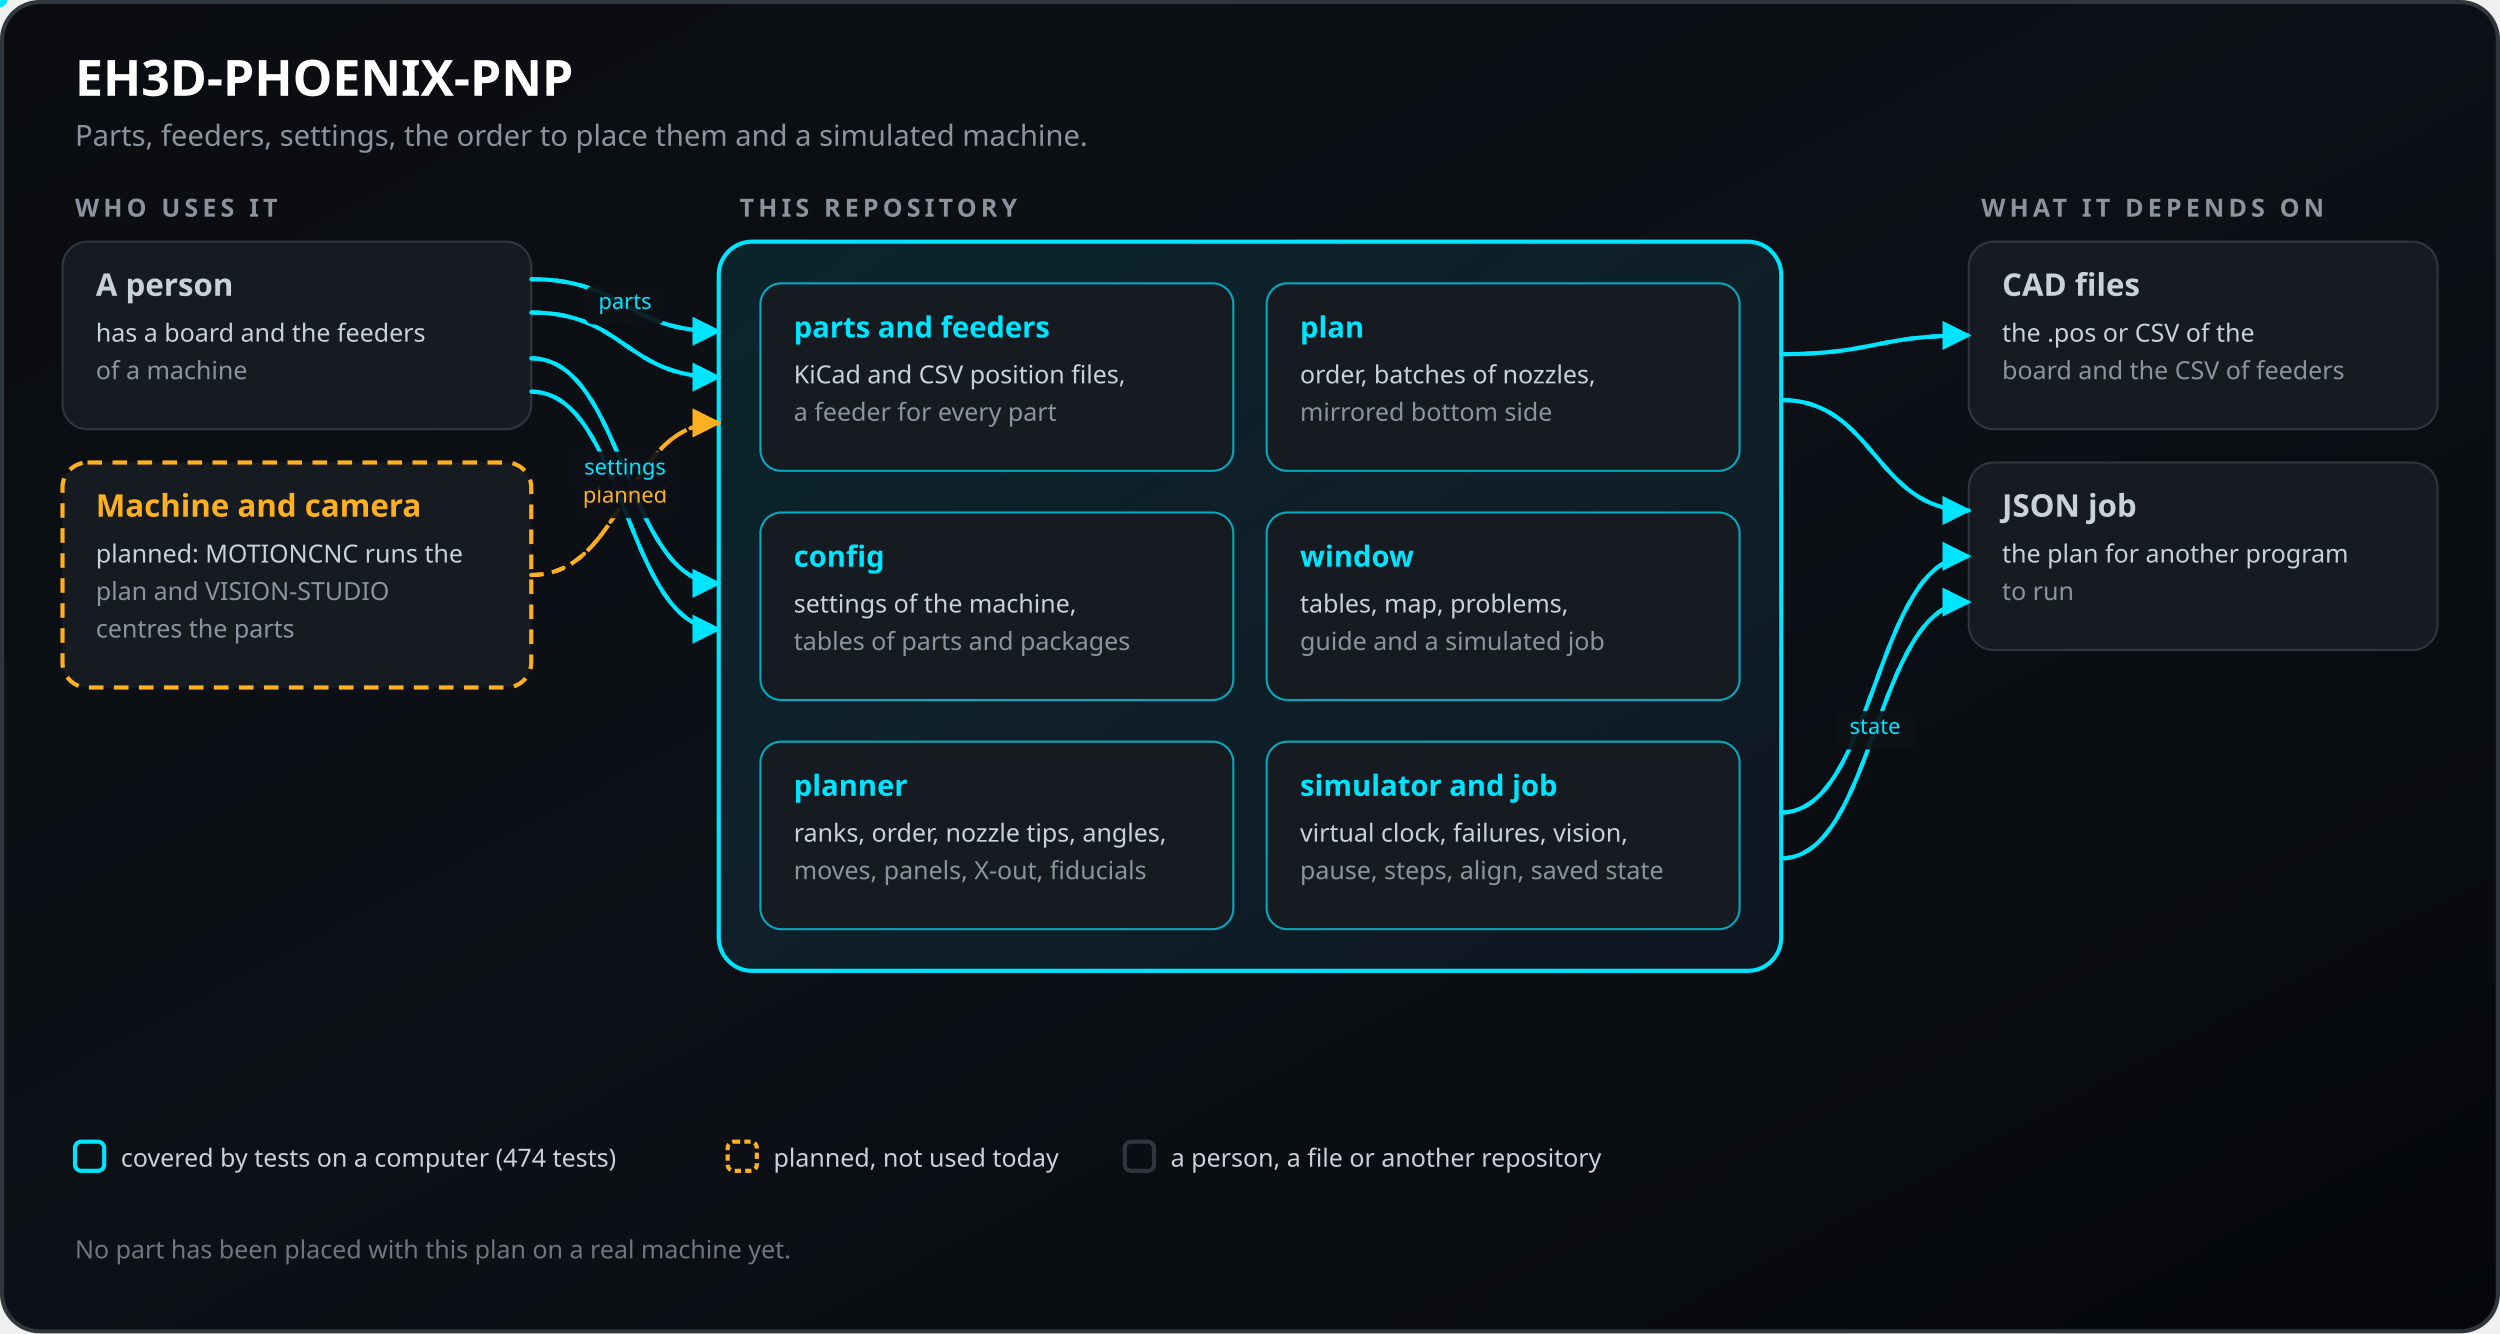
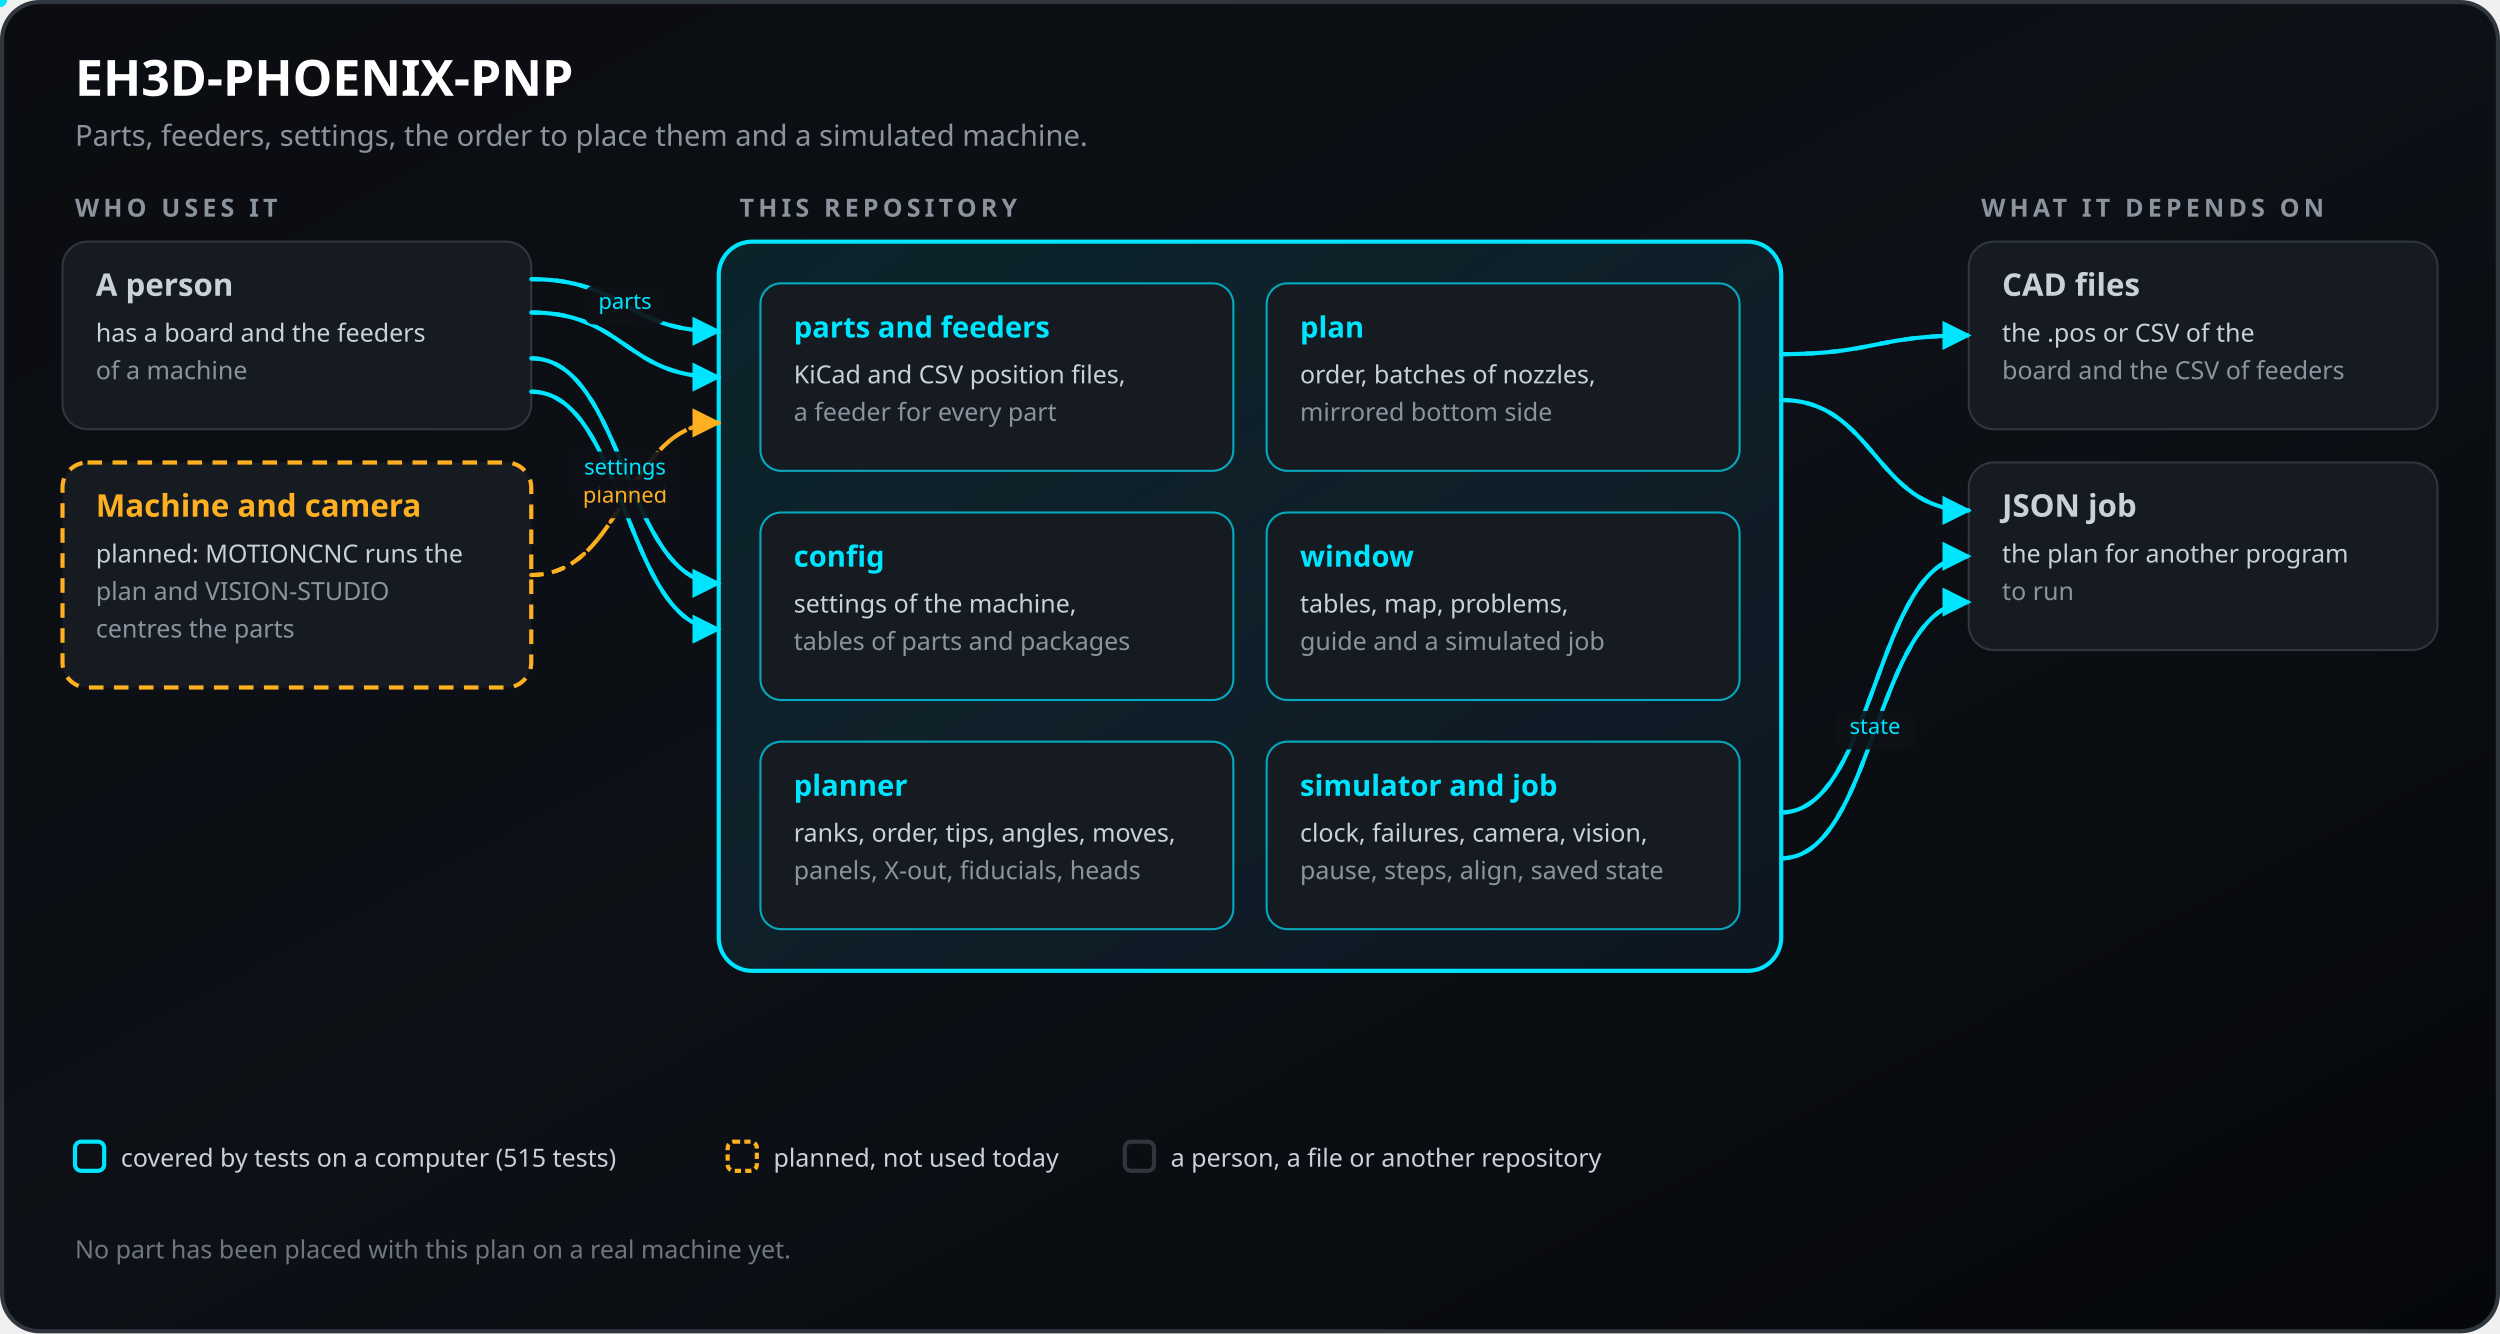
<svg xmlns="http://www.w3.org/2000/svg" viewBox="0 0 1200 640" width="1200" height="640" role="img" aria-labelledby="t d" font-family="'Segoe UI','Noto Sans','Noto Sans CJK SC','Microsoft YaHei','Yu Gothic','Helvetica Neue',Helvetica,Arial,sans-serif">
  <defs>
    <linearGradient id="bg" x1="0" y1="0" x2="1" y2="1">
      <stop offset="0" stop-color="#0A0C10" />
      <stop offset="0.5" stop-color="#0D1117" />
      <stop offset="1" stop-color="#05070A" />
    </linearGradient>
    <linearGradient id="card" x1="0" y1="0" x2="1" y2="1">
      <stop offset="0" stop-color="#121821" />
      <stop offset="1" stop-color="#0B0F15" />
    </linearGradient>
    <linearGradient id="line" x1="0" y1="0" x2="1" y2="0">
      <stop offset="0" stop-color="#00E5FF" />
      <stop offset="1" stop-color="#FF0055" />
    </linearGradient>
    <filter id="glow" x="-50%" y="-50%" width="200%" height="200%">
      <feGaussianBlur stdDeviation="3" result="b" />
      <feMerge>
        <feMergeNode in="b" />
        <feMergeNode in="SourceGraphic" />
      </feMerge>
    </filter>
    <linearGradient id="svc" x1="0" y1="0" x2="1" y2="1">
      <stop offset="0" stop-color="#00E5FF" stop-opacity="0.10" />
      <stop offset="1" stop-color="#4DA3FF" stop-opacity="0.06" />
    </linearGradient>
    <marker id="m00E5FF" viewBox="0 0 10 10" refX="9" refY="5" markerWidth="7" markerHeight="7" orient="auto-start-reverse">
      <path d="M0 0L10 5L0 10z" fill="#00E5FF" />
    </marker>
    <marker id="mFFB020" viewBox="0 0 10 10" refX="9" refY="5" markerWidth="7" markerHeight="7" orient="auto-start-reverse">
      <path d="M0 0L10 5L0 10z" fill="#FFB020" />
    </marker>
    <marker id="m30363D" viewBox="0 0 10 10" refX="9" refY="5" markerWidth="7" markerHeight="7" orient="auto-start-reverse">
      <path d="M0 0L10 5L0 10z" fill="#8B949E" />
    </marker>
  </defs>
  <rect x="1" y="1" width="1198" height="638" rx="18" fill="url(#bg)" stroke="#30363D" stroke-width="2" />
  <text x="36" y="46" font-family="'Segoe UI','Noto Sans','Noto Sans CJK SC','Microsoft YaHei','Yu Gothic','Helvetica Neue',Helvetica,Arial,sans-serif" font-size="24" font-weight="700" fill="#FFFFFF" text-anchor="start">EH3D-PHOENIX-PNP</text>
  <text x="36" y="70" font-family="'Segoe UI','Noto Sans','Noto Sans CJK SC','Microsoft YaHei','Yu Gothic','Helvetica Neue',Helvetica,Arial,sans-serif" font-size="14" font-weight="400" fill="#8B949E" text-anchor="start">Parts, feeders, settings, the order to place them and a simulated machine.</text>
  <text x="36" y="104" font-family="'Segoe UI','Noto Sans','Noto Sans CJK SC','Microsoft YaHei','Yu Gothic','Helvetica Neue',Helvetica,Arial,sans-serif" font-size="12" font-weight="700" fill="#8B949E" text-anchor="start" letter-spacing="2">WHO USES IT</text>
  <text x="355" y="104" font-family="'Segoe UI','Noto Sans','Noto Sans CJK SC','Microsoft YaHei','Yu Gothic','Helvetica Neue',Helvetica,Arial,sans-serif" font-size="12" font-weight="700" fill="#8B949E" text-anchor="start" letter-spacing="2">THIS REPOSITORY</text>
  <text x="951" y="104" font-family="'Segoe UI','Noto Sans','Noto Sans CJK SC','Microsoft YaHei','Yu Gothic','Helvetica Neue',Helvetica,Arial,sans-serif" font-size="12" font-weight="700" fill="#8B949E" text-anchor="start" letter-spacing="2">WHAT IT DEPENDS ON</text>
  <rect x="345" y="116" width="510" height="350" rx="16" fill="url(#svc)" stroke="#00E5FF" stroke-width="2">
    <animate attributeName="stroke-opacity" values="0.55;1;0.55" dur="4s" repeatCount="indefinite" />
  </rect>
  <rect x="30" y="116" width="225" height="90" rx="12" fill="#161B22" stroke="#30363D" stroke-width="1" />
  <text x="46" y="142" font-family="'Segoe UI','Noto Sans','Noto Sans CJK SC','Microsoft YaHei','Yu Gothic','Helvetica Neue',Helvetica,Arial,sans-serif" font-size="15" font-weight="700" fill="#C9D1D9" text-anchor="start">A person</text>
  <text x="46" y="164" font-family="'Segoe UI','Noto Sans','Noto Sans CJK SC','Microsoft YaHei','Yu Gothic','Helvetica Neue',Helvetica,Arial,sans-serif" font-size="12" font-weight="400" fill="#C9D1D9" text-anchor="start">has a board and the feeders</text>
  <text x="46" y="182" font-family="'Segoe UI','Noto Sans','Noto Sans CJK SC','Microsoft YaHei','Yu Gothic','Helvetica Neue',Helvetica,Arial,sans-serif" font-size="12" font-weight="400" fill="#8B949E" text-anchor="start">of a machine</text>
  <rect x="30" y="222" width="225" height="108" rx="12" fill="#161B22" stroke="#FFB020" stroke-width="2" stroke-dasharray="7 5">
    <animate attributeName="stroke-dashoffset" from="0" to="-24" dur="3s" repeatCount="indefinite" />
  </rect>
  <text x="46" y="248" font-family="'Segoe UI','Noto Sans','Noto Sans CJK SC','Microsoft YaHei','Yu Gothic','Helvetica Neue',Helvetica,Arial,sans-serif" font-size="15" font-weight="700" fill="#FFB020" text-anchor="start">Machine and camera</text>
  <text x="46" y="270" font-family="'Segoe UI','Noto Sans','Noto Sans CJK SC','Microsoft YaHei','Yu Gothic','Helvetica Neue',Helvetica,Arial,sans-serif" font-size="12" font-weight="400" fill="#C9D1D9" text-anchor="start">planned: MOTIONCNC runs the</text>
  <text x="46" y="288" font-family="'Segoe UI','Noto Sans','Noto Sans CJK SC','Microsoft YaHei','Yu Gothic','Helvetica Neue',Helvetica,Arial,sans-serif" font-size="12" font-weight="400" fill="#8B949E" text-anchor="start">plan and VISION-STUDIO</text>
  <text x="46" y="306" font-family="'Segoe UI','Noto Sans','Noto Sans CJK SC','Microsoft YaHei','Yu Gothic','Helvetica Neue',Helvetica,Arial,sans-serif" font-size="12" font-weight="400" fill="#8B949E" text-anchor="start">centres the parts</text>
  <rect x="365" y="136" width="227" height="90" rx="10" fill="#161B22" stroke="#00E5FF" stroke-width="1" stroke-opacity="0.7">
    <animate attributeName="stroke-opacity" values="0.45;1;0.45;0.45" keyTimes="0;0.08;0.2;1" dur="6s" begin="0s" repeatCount="indefinite" />
    <animate attributeName="stroke-width" values="1;2.4;1;1" keyTimes="0;0.08;0.2;1" dur="6s" begin="0s" repeatCount="indefinite" />
  </rect>
  <text x="381" y="162" font-family="'Segoe UI','Noto Sans','Noto Sans CJK SC','Microsoft YaHei','Yu Gothic','Helvetica Neue',Helvetica,Arial,sans-serif" font-size="14" font-weight="700" fill="#00E5FF" text-anchor="start">parts and feeders</text>
  <text x="381" y="184" font-family="'Segoe UI','Noto Sans','Noto Sans CJK SC','Microsoft YaHei','Yu Gothic','Helvetica Neue',Helvetica,Arial,sans-serif" font-size="12" font-weight="400" fill="#C9D1D9" text-anchor="start">KiCad and CSV position files,</text>
  <text x="381" y="202" font-family="'Segoe UI','Noto Sans','Noto Sans CJK SC','Microsoft YaHei','Yu Gothic','Helvetica Neue',Helvetica,Arial,sans-serif" font-size="12" font-weight="400" fill="#8B949E" text-anchor="start">a feeder for every part</text>
  <rect x="608" y="136" width="227" height="90" rx="10" fill="#161B22" stroke="#00E5FF" stroke-width="1" stroke-opacity="0.7">
    <animate attributeName="stroke-opacity" values="0.45;1;0.45;0.45" keyTimes="0;0.08;0.2;1" dur="6s" begin="1s" repeatCount="indefinite" />
    <animate attributeName="stroke-width" values="1;2.4;1;1" keyTimes="0;0.08;0.2;1" dur="6s" begin="1s" repeatCount="indefinite" />
  </rect>
  <text x="624" y="162" font-family="'Segoe UI','Noto Sans','Noto Sans CJK SC','Microsoft YaHei','Yu Gothic','Helvetica Neue',Helvetica,Arial,sans-serif" font-size="14" font-weight="700" fill="#00E5FF" text-anchor="start">plan</text>
  <text x="624" y="184" font-family="'Segoe UI','Noto Sans','Noto Sans CJK SC','Microsoft YaHei','Yu Gothic','Helvetica Neue',Helvetica,Arial,sans-serif" font-size="12" font-weight="400" fill="#C9D1D9" text-anchor="start">order, batches of nozzles,</text>
  <text x="624" y="202" font-family="'Segoe UI','Noto Sans','Noto Sans CJK SC','Microsoft YaHei','Yu Gothic','Helvetica Neue',Helvetica,Arial,sans-serif" font-size="12" font-weight="400" fill="#8B949E" text-anchor="start">mirrored bottom side</text>
  <rect x="365" y="246" width="227" height="90" rx="10" fill="#161B22" stroke="#00E5FF" stroke-width="1" stroke-opacity="0.7">
    <animate attributeName="stroke-opacity" values="0.45;1;0.45;0.45" keyTimes="0;0.08;0.2;1" dur="6s" begin="2s" repeatCount="indefinite" />
    <animate attributeName="stroke-width" values="1;2.4;1;1" keyTimes="0;0.08;0.2;1" dur="6s" begin="2s" repeatCount="indefinite" />
  </rect>
  <text x="381" y="272" font-family="'Segoe UI','Noto Sans','Noto Sans CJK SC','Microsoft YaHei','Yu Gothic','Helvetica Neue',Helvetica,Arial,sans-serif" font-size="14" font-weight="700" fill="#00E5FF" text-anchor="start">config</text>
  <text x="381" y="294" font-family="'Segoe UI','Noto Sans','Noto Sans CJK SC','Microsoft YaHei','Yu Gothic','Helvetica Neue',Helvetica,Arial,sans-serif" font-size="12" font-weight="400" fill="#C9D1D9" text-anchor="start">settings of the machine,</text>
  <text x="381" y="312" font-family="'Segoe UI','Noto Sans','Noto Sans CJK SC','Microsoft YaHei','Yu Gothic','Helvetica Neue',Helvetica,Arial,sans-serif" font-size="12" font-weight="400" fill="#8B949E" text-anchor="start">tables of parts and packages</text>
  <rect x="608" y="246" width="227" height="90" rx="10" fill="#161B22" stroke="#00E5FF" stroke-width="1" stroke-opacity="0.7">
    <animate attributeName="stroke-opacity" values="0.45;1;0.45;0.45" keyTimes="0;0.08;0.2;1" dur="6s" begin="3s" repeatCount="indefinite" />
    <animate attributeName="stroke-width" values="1;2.4;1;1" keyTimes="0;0.08;0.2;1" dur="6s" begin="3s" repeatCount="indefinite" />
  </rect>
  <text x="624" y="272" font-family="'Segoe UI','Noto Sans','Noto Sans CJK SC','Microsoft YaHei','Yu Gothic','Helvetica Neue',Helvetica,Arial,sans-serif" font-size="14" font-weight="700" fill="#00E5FF" text-anchor="start">window</text>
  <text x="624" y="294" font-family="'Segoe UI','Noto Sans','Noto Sans CJK SC','Microsoft YaHei','Yu Gothic','Helvetica Neue',Helvetica,Arial,sans-serif" font-size="12" font-weight="400" fill="#C9D1D9" text-anchor="start">tables, map, problems,</text>
  <text x="624" y="312" font-family="'Segoe UI','Noto Sans','Noto Sans CJK SC','Microsoft YaHei','Yu Gothic','Helvetica Neue',Helvetica,Arial,sans-serif" font-size="12" font-weight="400" fill="#8B949E" text-anchor="start">guide and a simulated job</text>
  <rect x="365" y="356" width="227" height="90" rx="10" fill="#161B22" stroke="#00E5FF" stroke-width="1" stroke-opacity="0.7">
    <animate attributeName="stroke-opacity" values="0.45;1;0.45;0.45" keyTimes="0;0.08;0.2;1" dur="6s" begin="4s" repeatCount="indefinite" />
    <animate attributeName="stroke-width" values="1;2.4;1;1" keyTimes="0;0.08;0.2;1" dur="6s" begin="4s" repeatCount="indefinite" />
  </rect>
  <text x="381" y="382" font-family="'Segoe UI','Noto Sans','Noto Sans CJK SC','Microsoft YaHei','Yu Gothic','Helvetica Neue',Helvetica,Arial,sans-serif" font-size="14" font-weight="700" fill="#00E5FF" text-anchor="start">planner</text>
-   <text x="381" y="404" font-family="'Segoe UI','Noto Sans','Noto Sans CJK SC','Microsoft YaHei','Yu Gothic','Helvetica Neue',Helvetica,Arial,sans-serif" font-size="12" font-weight="400" fill="#C9D1D9" text-anchor="start">ranks, order, nozzle tips, angles,</text>
-   <text x="381" y="422" font-family="'Segoe UI','Noto Sans','Noto Sans CJK SC','Microsoft YaHei','Yu Gothic','Helvetica Neue',Helvetica,Arial,sans-serif" font-size="12" font-weight="400" fill="#8B949E" text-anchor="start">moves, panels, X-out, fiducials</text>
+   <text x="381" y="404" font-family="'Segoe UI','Noto Sans','Noto Sans CJK SC','Microsoft YaHei','Yu Gothic','Helvetica Neue',Helvetica,Arial,sans-serif" font-size="12" font-weight="400" fill="#C9D1D9" text-anchor="start">ranks, order, tips, angles, moves,</text>
+   <text x="381" y="422" font-family="'Segoe UI','Noto Sans','Noto Sans CJK SC','Microsoft YaHei','Yu Gothic','Helvetica Neue',Helvetica,Arial,sans-serif" font-size="12" font-weight="400" fill="#8B949E" text-anchor="start">panels, X-out, fiducials, heads</text>
  <rect x="608" y="356" width="227" height="90" rx="10" fill="#161B22" stroke="#00E5FF" stroke-width="1" stroke-opacity="0.7">
    <animate attributeName="stroke-opacity" values="0.45;1;0.45;0.45" keyTimes="0;0.08;0.2;1" dur="6s" begin="5s" repeatCount="indefinite" />
    <animate attributeName="stroke-width" values="1;2.4;1;1" keyTimes="0;0.08;0.2;1" dur="6s" begin="5s" repeatCount="indefinite" />
  </rect>
  <text x="624" y="382" font-family="'Segoe UI','Noto Sans','Noto Sans CJK SC','Microsoft YaHei','Yu Gothic','Helvetica Neue',Helvetica,Arial,sans-serif" font-size="14" font-weight="700" fill="#00E5FF" text-anchor="start">simulator and job</text>
-   <text x="624" y="404" font-family="'Segoe UI','Noto Sans','Noto Sans CJK SC','Microsoft YaHei','Yu Gothic','Helvetica Neue',Helvetica,Arial,sans-serif" font-size="12" font-weight="400" fill="#C9D1D9" text-anchor="start">virtual clock, failures, vision,</text>
+   <text x="624" y="404" font-family="'Segoe UI','Noto Sans','Noto Sans CJK SC','Microsoft YaHei','Yu Gothic','Helvetica Neue',Helvetica,Arial,sans-serif" font-size="12" font-weight="400" fill="#C9D1D9" text-anchor="start">clock, failures, camera, vision,</text>
  <text x="624" y="422" font-family="'Segoe UI','Noto Sans','Noto Sans CJK SC','Microsoft YaHei','Yu Gothic','Helvetica Neue',Helvetica,Arial,sans-serif" font-size="12" font-weight="400" fill="#8B949E" text-anchor="start">pause, steps, align, saved state</text>
  <rect x="945" y="116" width="225" height="90" rx="12" fill="#161B22" stroke="#30363D" stroke-width="1" />
  <text x="961" y="142" font-family="'Segoe UI','Noto Sans','Noto Sans CJK SC','Microsoft YaHei','Yu Gothic','Helvetica Neue',Helvetica,Arial,sans-serif" font-size="15" font-weight="700" fill="#C9D1D9" text-anchor="start">CAD files</text>
  <text x="961" y="164" font-family="'Segoe UI','Noto Sans','Noto Sans CJK SC','Microsoft YaHei','Yu Gothic','Helvetica Neue',Helvetica,Arial,sans-serif" font-size="12" font-weight="400" fill="#C9D1D9" text-anchor="start">the .pos or CSV of the</text>
  <text x="961" y="182" font-family="'Segoe UI','Noto Sans','Noto Sans CJK SC','Microsoft YaHei','Yu Gothic','Helvetica Neue',Helvetica,Arial,sans-serif" font-size="12" font-weight="400" fill="#8B949E" text-anchor="start">board and the CSV of feeders</text>
  <rect x="945" y="222" width="225" height="90" rx="12" fill="#161B22" stroke="#30363D" stroke-width="1" />
  <text x="961" y="248" font-family="'Segoe UI','Noto Sans','Noto Sans CJK SC','Microsoft YaHei','Yu Gothic','Helvetica Neue',Helvetica,Arial,sans-serif" font-size="15" font-weight="700" fill="#C9D1D9" text-anchor="start">JSON job</text>
  <text x="961" y="270" font-family="'Segoe UI','Noto Sans','Noto Sans CJK SC','Microsoft YaHei','Yu Gothic','Helvetica Neue',Helvetica,Arial,sans-serif" font-size="12" font-weight="400" fill="#C9D1D9" text-anchor="start">the plan for another program</text>
  <text x="961" y="288" font-family="'Segoe UI','Noto Sans','Noto Sans CJK SC','Microsoft YaHei','Yu Gothic','Helvetica Neue',Helvetica,Arial,sans-serif" font-size="12" font-weight="400" fill="#8B949E" text-anchor="start">to run</text>
  <path id="p0" d="M255 134 C300 134 300 159 345 159" stroke="#00E5FF" stroke-width="2" fill="none" marker-end="url(#m00E5FF)" />
  <path d="M255 134 C300 134 300 159 345 159" stroke="#00E5FF" stroke-width="2" fill="none" stroke-linecap="round" stroke-dasharray="4 8" opacity="0.95">
    <animate attributeName="stroke-dashoffset" from="0" to="-24" dur="1.2s" repeatCount="indefinite" />
  </path>
  <circle r="3.2" fill="#00E5FF">
    <animateMotion dur="1.8s" begin="0.00s" repeatCount="indefinite">
      <mpath href="#p0" />
    </animateMotion>
    <animate attributeName="opacity" values="0;1;1;0" keyTimes="0;0.15;0.85;1" dur="1.8s" begin="0.00s" repeatCount="indefinite" />
  </circle>
  <path id="p1" d="M255 150 C300 150 300 181 345 181" stroke="#00E5FF" stroke-width="2" fill="none" marker-end="url(#m00E5FF)" />
  <path d="M255 150 C300 150 300 181 345 181" stroke="#00E5FF" stroke-width="2" fill="none" stroke-linecap="round" stroke-dasharray="4 8" opacity="0.95">
    <animate attributeName="stroke-dashoffset" from="0" to="-24" dur="1.2s" repeatCount="indefinite" />
  </path>
  <circle r="3.2" fill="#00E5FF">
    <animateMotion dur="1.8s" begin="0.35s" repeatCount="indefinite">
      <mpath href="#p1" />
    </animateMotion>
    <animate attributeName="opacity" values="0;1;1;0" keyTimes="0;0.15;0.85;1" dur="1.8s" begin="0.35s" repeatCount="indefinite" />
  </circle>
  <path id="p2" d="M255 276 C300 276 300 203 345 203" stroke="#FFB020" stroke-width="2" fill="none" stroke-dasharray="6 4" marker-end="url(#mFFB020)" />
  <path d="M255 276 C300 276 300 203 345 203" stroke="#FFB020" stroke-width="2" fill="none" stroke-linecap="round" stroke-dasharray="4 8" opacity="0.95">
    <animate attributeName="stroke-dashoffset" from="0" to="-24" dur="1.2s" repeatCount="indefinite" />
  </path>
  <circle r="3.2" fill="#FFB020">
    <animateMotion dur="1.8s" begin="0.70s" repeatCount="indefinite">
      <mpath href="#p2" />
    </animateMotion>
    <animate attributeName="opacity" values="0;1;1;0" keyTimes="0;0.15;0.85;1" dur="1.8s" begin="0.70s" repeatCount="indefinite" />
  </circle>
  <path id="p3" d="M855 170 C900 170 900 161 945 161" stroke="#00E5FF" stroke-width="2" fill="none" marker-end="url(#m00E5FF)" />
  <path d="M855 170 C900 170 900 161 945 161" stroke="#00E5FF" stroke-width="2" fill="none" stroke-linecap="round" stroke-dasharray="4 8" opacity="0.95">
    <animate attributeName="stroke-dashoffset" from="0" to="-24" dur="1.2s" repeatCount="indefinite" />
  </path>
  <circle r="3.2" fill="#00E5FF">
    <animateMotion dur="1.8s" begin="1.05s" repeatCount="indefinite">
      <mpath href="#p3" />
    </animateMotion>
    <animate attributeName="opacity" values="0;1;1;0" keyTimes="0;0.15;0.85;1" dur="1.8s" begin="1.05s" repeatCount="indefinite" />
  </circle>
  <path id="p4" d="M855 192 C900 192 900 245 945 245" stroke="#00E5FF" stroke-width="2" fill="none" marker-end="url(#m00E5FF)" />
  <path d="M855 192 C900 192 900 245 945 245" stroke="#00E5FF" stroke-width="2" fill="none" stroke-linecap="round" stroke-dasharray="4 8" opacity="0.95">
    <animate attributeName="stroke-dashoffset" from="0" to="-24" dur="1.2s" repeatCount="indefinite" />
  </path>
  <circle r="3.2" fill="#00E5FF">
    <animateMotion dur="1.8s" begin="1.40s" repeatCount="indefinite">
      <mpath href="#p4" />
    </animateMotion>
    <animate attributeName="opacity" values="0;1;1;0" keyTimes="0;0.15;0.85;1" dur="1.8s" begin="1.40s" repeatCount="indefinite" />
  </circle>
  <path id="p5" d="M255 172 C300 172 300 280 345 280" stroke="#00E5FF" stroke-width="2" fill="none" marker-end="url(#m00E5FF)" />
  <path d="M255 172 C300 172 300 280 345 280" stroke="#00E5FF" stroke-width="2" fill="none" stroke-linecap="round" stroke-dasharray="4 8" opacity="0.95">
    <animate attributeName="stroke-dashoffset" from="0" to="-24" dur="1.2s" repeatCount="indefinite" />
  </path>
  <circle r="3.2" fill="#00E5FF">
    <animateMotion dur="1.8s" begin="1.75s" repeatCount="indefinite">
      <mpath href="#p5" />
    </animateMotion>
    <animate attributeName="opacity" values="0;1;1;0" keyTimes="0;0.15;0.85;1" dur="1.8s" begin="1.75s" repeatCount="indefinite" />
  </circle>
  <path id="p6" d="M855 390 C900 390 900 267 945 267" stroke="#00E5FF" stroke-width="2" fill="none" marker-end="url(#m00E5FF)" />
  <path d="M855 390 C900 390 900 267 945 267" stroke="#00E5FF" stroke-width="2" fill="none" stroke-linecap="round" stroke-dasharray="4 8" opacity="0.95">
    <animate attributeName="stroke-dashoffset" from="0" to="-24" dur="1.2s" repeatCount="indefinite" />
  </path>
  <circle r="3.2" fill="#00E5FF">
    <animateMotion dur="1.8s" begin="2.10s" repeatCount="indefinite">
      <mpath href="#p6" />
    </animateMotion>
    <animate attributeName="opacity" values="0;1;1;0" keyTimes="0;0.15;0.85;1" dur="1.8s" begin="2.10s" repeatCount="indefinite" />
  </circle>
  <path id="p7" d="M855 412 C900 412 900 289 945 289" stroke="#00E5FF" stroke-width="2" fill="none" marker-end="url(#m00E5FF)" />
  <path d="M855 412 C900 412 900 289 945 289" stroke="#00E5FF" stroke-width="2" fill="none" stroke-linecap="round" stroke-dasharray="4 8" opacity="0.95">
    <animate attributeName="stroke-dashoffset" from="0" to="-24" dur="1.2s" repeatCount="indefinite" />
  </path>
  <circle r="3.2" fill="#00E5FF">
    <animateMotion dur="1.8s" begin="2.45s" repeatCount="indefinite">
      <mpath href="#p7" />
    </animateMotion>
    <animate attributeName="opacity" values="0;1;1;0" keyTimes="0;0.15;0.85;1" dur="1.8s" begin="2.45s" repeatCount="indefinite" />
  </circle>
  <path id="p8" d="M255 188 C300 188 300 302 345 302" stroke="#00E5FF" stroke-width="2" fill="none" marker-end="url(#m00E5FF)" />
  <path d="M255 188 C300 188 300 302 345 302" stroke="#00E5FF" stroke-width="2" fill="none" stroke-linecap="round" stroke-dasharray="4 8" opacity="0.95">
    <animate attributeName="stroke-dashoffset" from="0" to="-24" dur="1.2s" repeatCount="indefinite" />
  </path>
  <circle r="3.2" fill="#00E5FF">
    <animateMotion dur="1.8s" begin="2.80s" repeatCount="indefinite">
      <mpath href="#p8" />
    </animateMotion>
    <animate attributeName="opacity" values="0;1;1;0" keyTimes="0;0.15;0.85;1" dur="1.8s" begin="2.80s" repeatCount="indefinite" />
  </circle>
  <rect x="280.825" y="137.25" width="38.35" height="18.5" rx="4" fill="#0D1117" opacity="0.92" />
  <text x="300" y="148.25" font-family="'Segoe UI','Noto Sans','Noto Sans CJK SC','Microsoft YaHei','Yu Gothic','Helvetica Neue',Helvetica,Arial,sans-serif" font-size="10.5" font-weight="400" fill="#00E5FF" text-anchor="middle">parts</text>
  <rect x="276.415" y="230.25" width="47.17" height="18.5" rx="4" fill="#0D1117" opacity="0.92" />
  <text x="300" y="241.25" font-family="'Segoe UI','Noto Sans','Noto Sans CJK SC','Microsoft YaHei','Yu Gothic','Helvetica Neue',Helvetica,Arial,sans-serif" font-size="10.5" font-weight="400" fill="#FFB020" text-anchor="middle">planned</text>
  <rect x="273.58" y="216.75" width="52.84" height="18.5" rx="4" fill="#0D1117" opacity="0.92" />
  <text x="300" y="227.75" font-family="'Segoe UI','Noto Sans','Noto Sans CJK SC','Microsoft YaHei','Yu Gothic','Helvetica Neue',Helvetica,Arial,sans-serif" font-size="10.5" font-weight="400" fill="#00E5FF" text-anchor="middle">settings</text>
  <rect x="880.825" y="341.25" width="38.35" height="18.5" rx="4" fill="#0D1117" opacity="0.92" />
  <text x="900" y="352.25" font-family="'Segoe UI','Noto Sans','Noto Sans CJK SC','Microsoft YaHei','Yu Gothic','Helvetica Neue',Helvetica,Arial,sans-serif" font-size="10.5" font-weight="400" fill="#00E5FF" text-anchor="middle">state</text>
  <rect x="36" y="548" width="14" height="14" rx="3" fill="none" stroke="#00E5FF" stroke-width="2" />
-   <text x="58" y="560" font-family="'Segoe UI','Noto Sans','Noto Sans CJK SC','Microsoft YaHei','Yu Gothic','Helvetica Neue',Helvetica,Arial,sans-serif" font-size="12" font-weight="400" fill="#C9D1D9" text-anchor="start">covered by tests on a computer (474 tests)</text>
+   <text x="58" y="560" font-family="'Segoe UI','Noto Sans','Noto Sans CJK SC','Microsoft YaHei','Yu Gothic','Helvetica Neue',Helvetica,Arial,sans-serif" font-size="12" font-weight="400" fill="#C9D1D9" text-anchor="start">covered by tests on a computer (515 tests)</text>
  <rect x="349.28" y="548" width="14" height="14" rx="3" fill="none" stroke="#FFB020" stroke-width="2" stroke-dasharray="3 2" />
  <text x="371.28" y="560" font-family="'Segoe UI','Noto Sans','Noto Sans CJK SC','Microsoft YaHei','Yu Gothic','Helvetica Neue',Helvetica,Arial,sans-serif" font-size="12" font-weight="400" fill="#C9D1D9" text-anchor="start">planned, not used today</text>
  <rect x="539.92" y="548" width="14" height="14" rx="3" fill="none" stroke="#30363D" stroke-width="2" />
  <text x="561.92" y="560" font-family="'Segoe UI','Noto Sans','Noto Sans CJK SC','Microsoft YaHei','Yu Gothic','Helvetica Neue',Helvetica,Arial,sans-serif" font-size="12" font-weight="400" fill="#C9D1D9" text-anchor="start">a person, a file or another repository</text>
  <text x="36" y="604" font-family="'Segoe UI','Noto Sans','Noto Sans CJK SC','Microsoft YaHei','Yu Gothic','Helvetica Neue',Helvetica,Arial,sans-serif" font-size="12" font-weight="400" fill="#6E7681" text-anchor="start">No part has been placed with this plan on a real machine yet.</text>
</svg>
